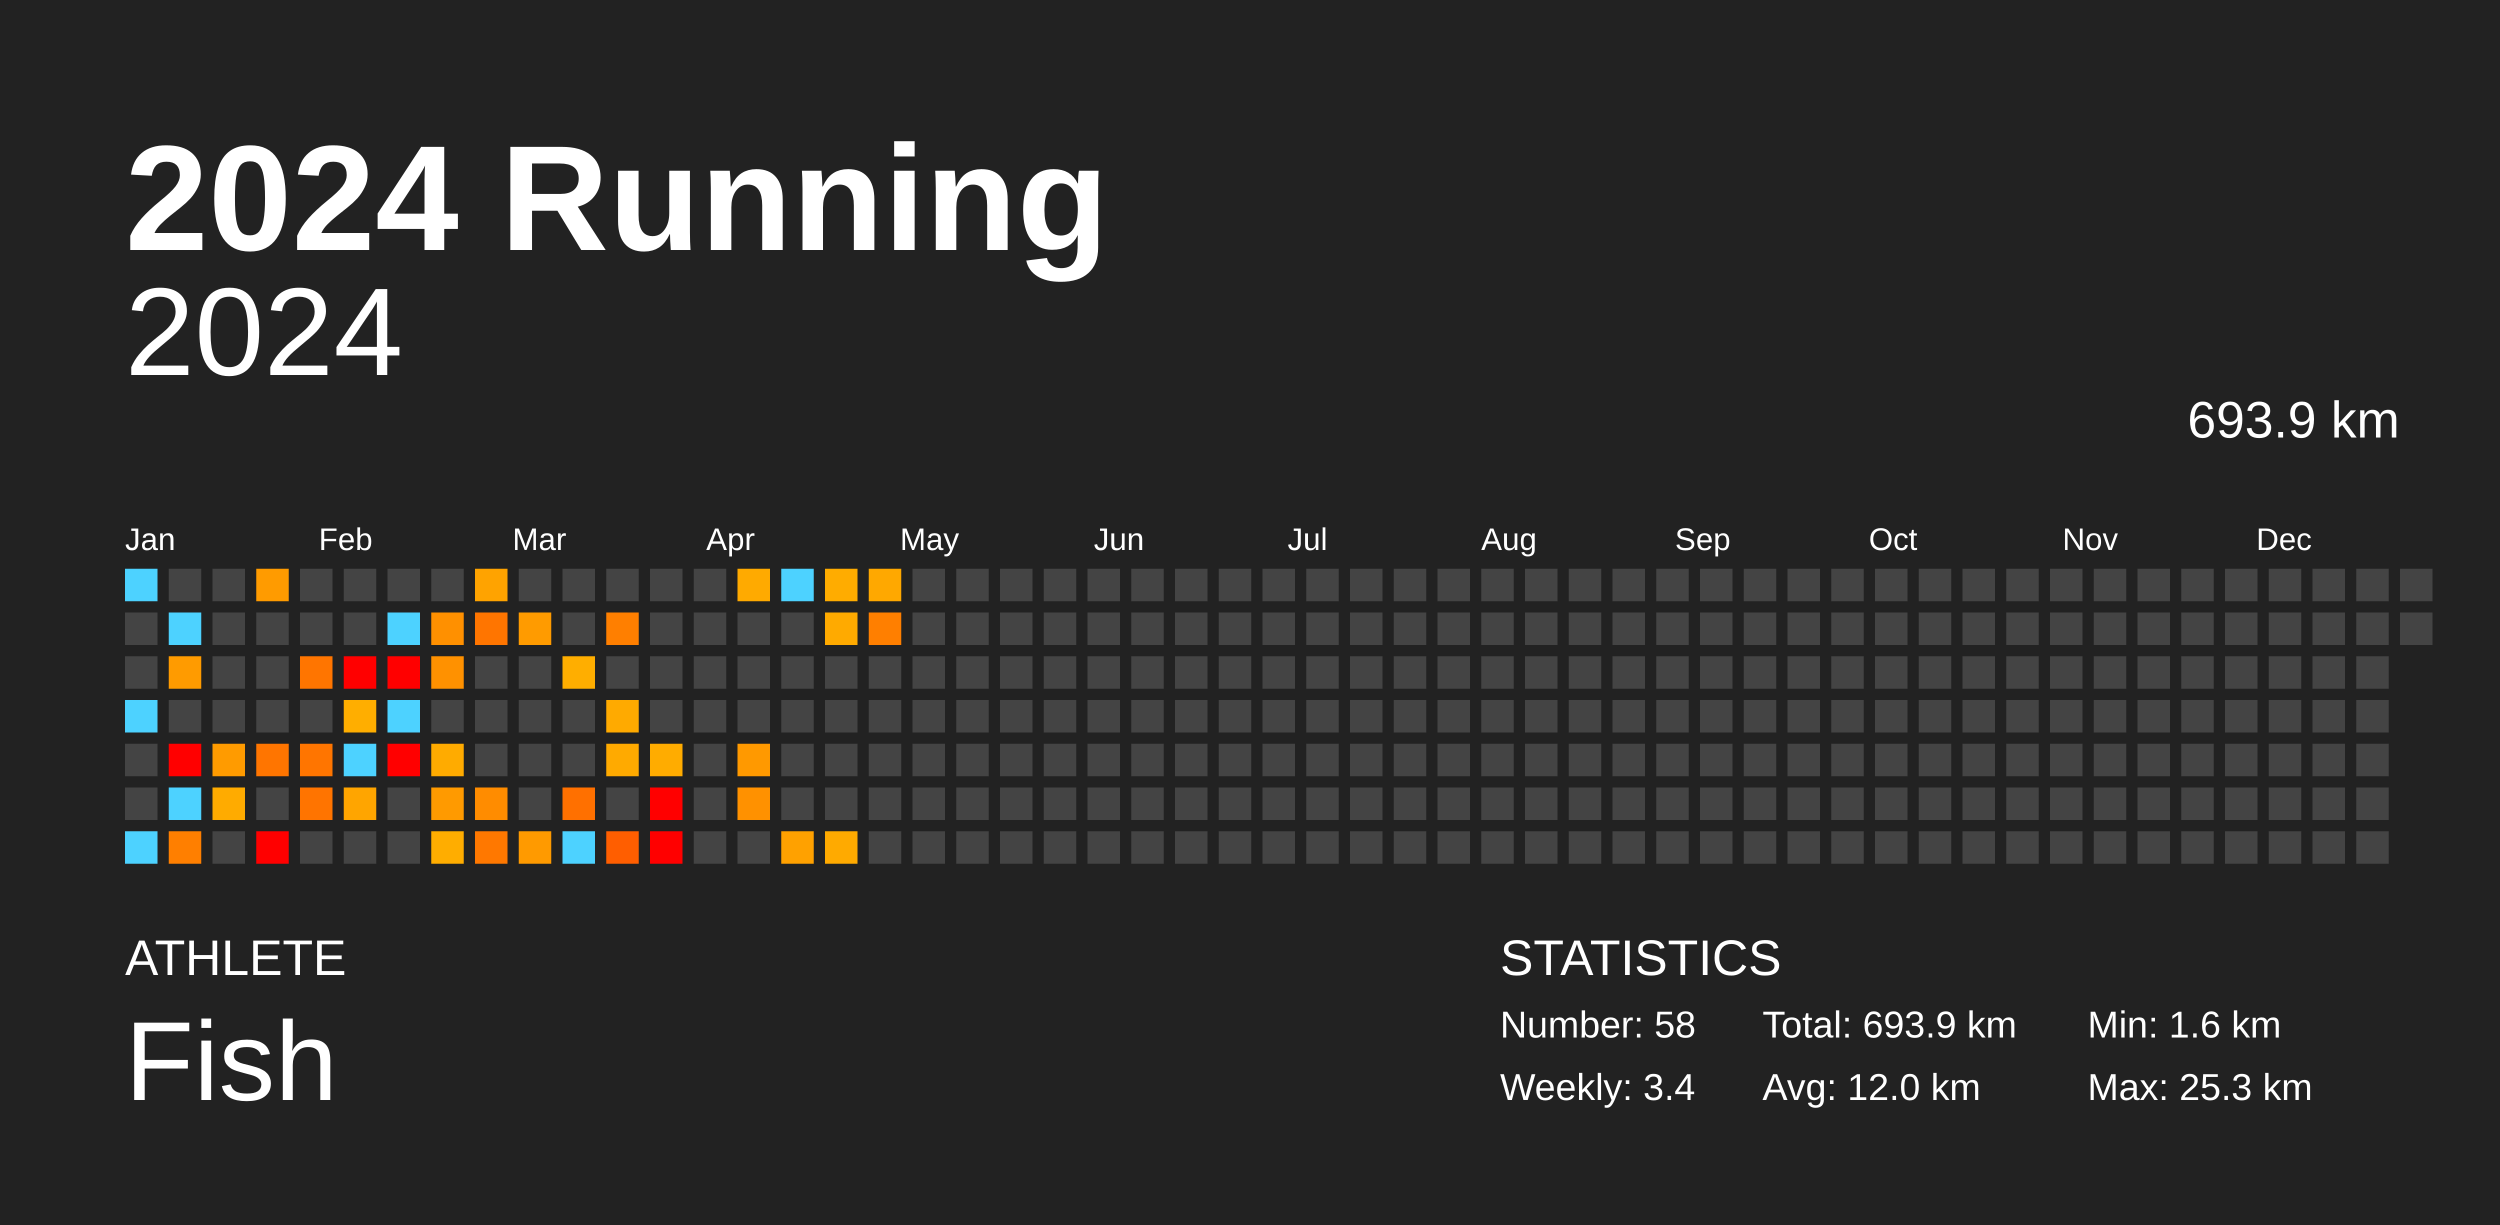
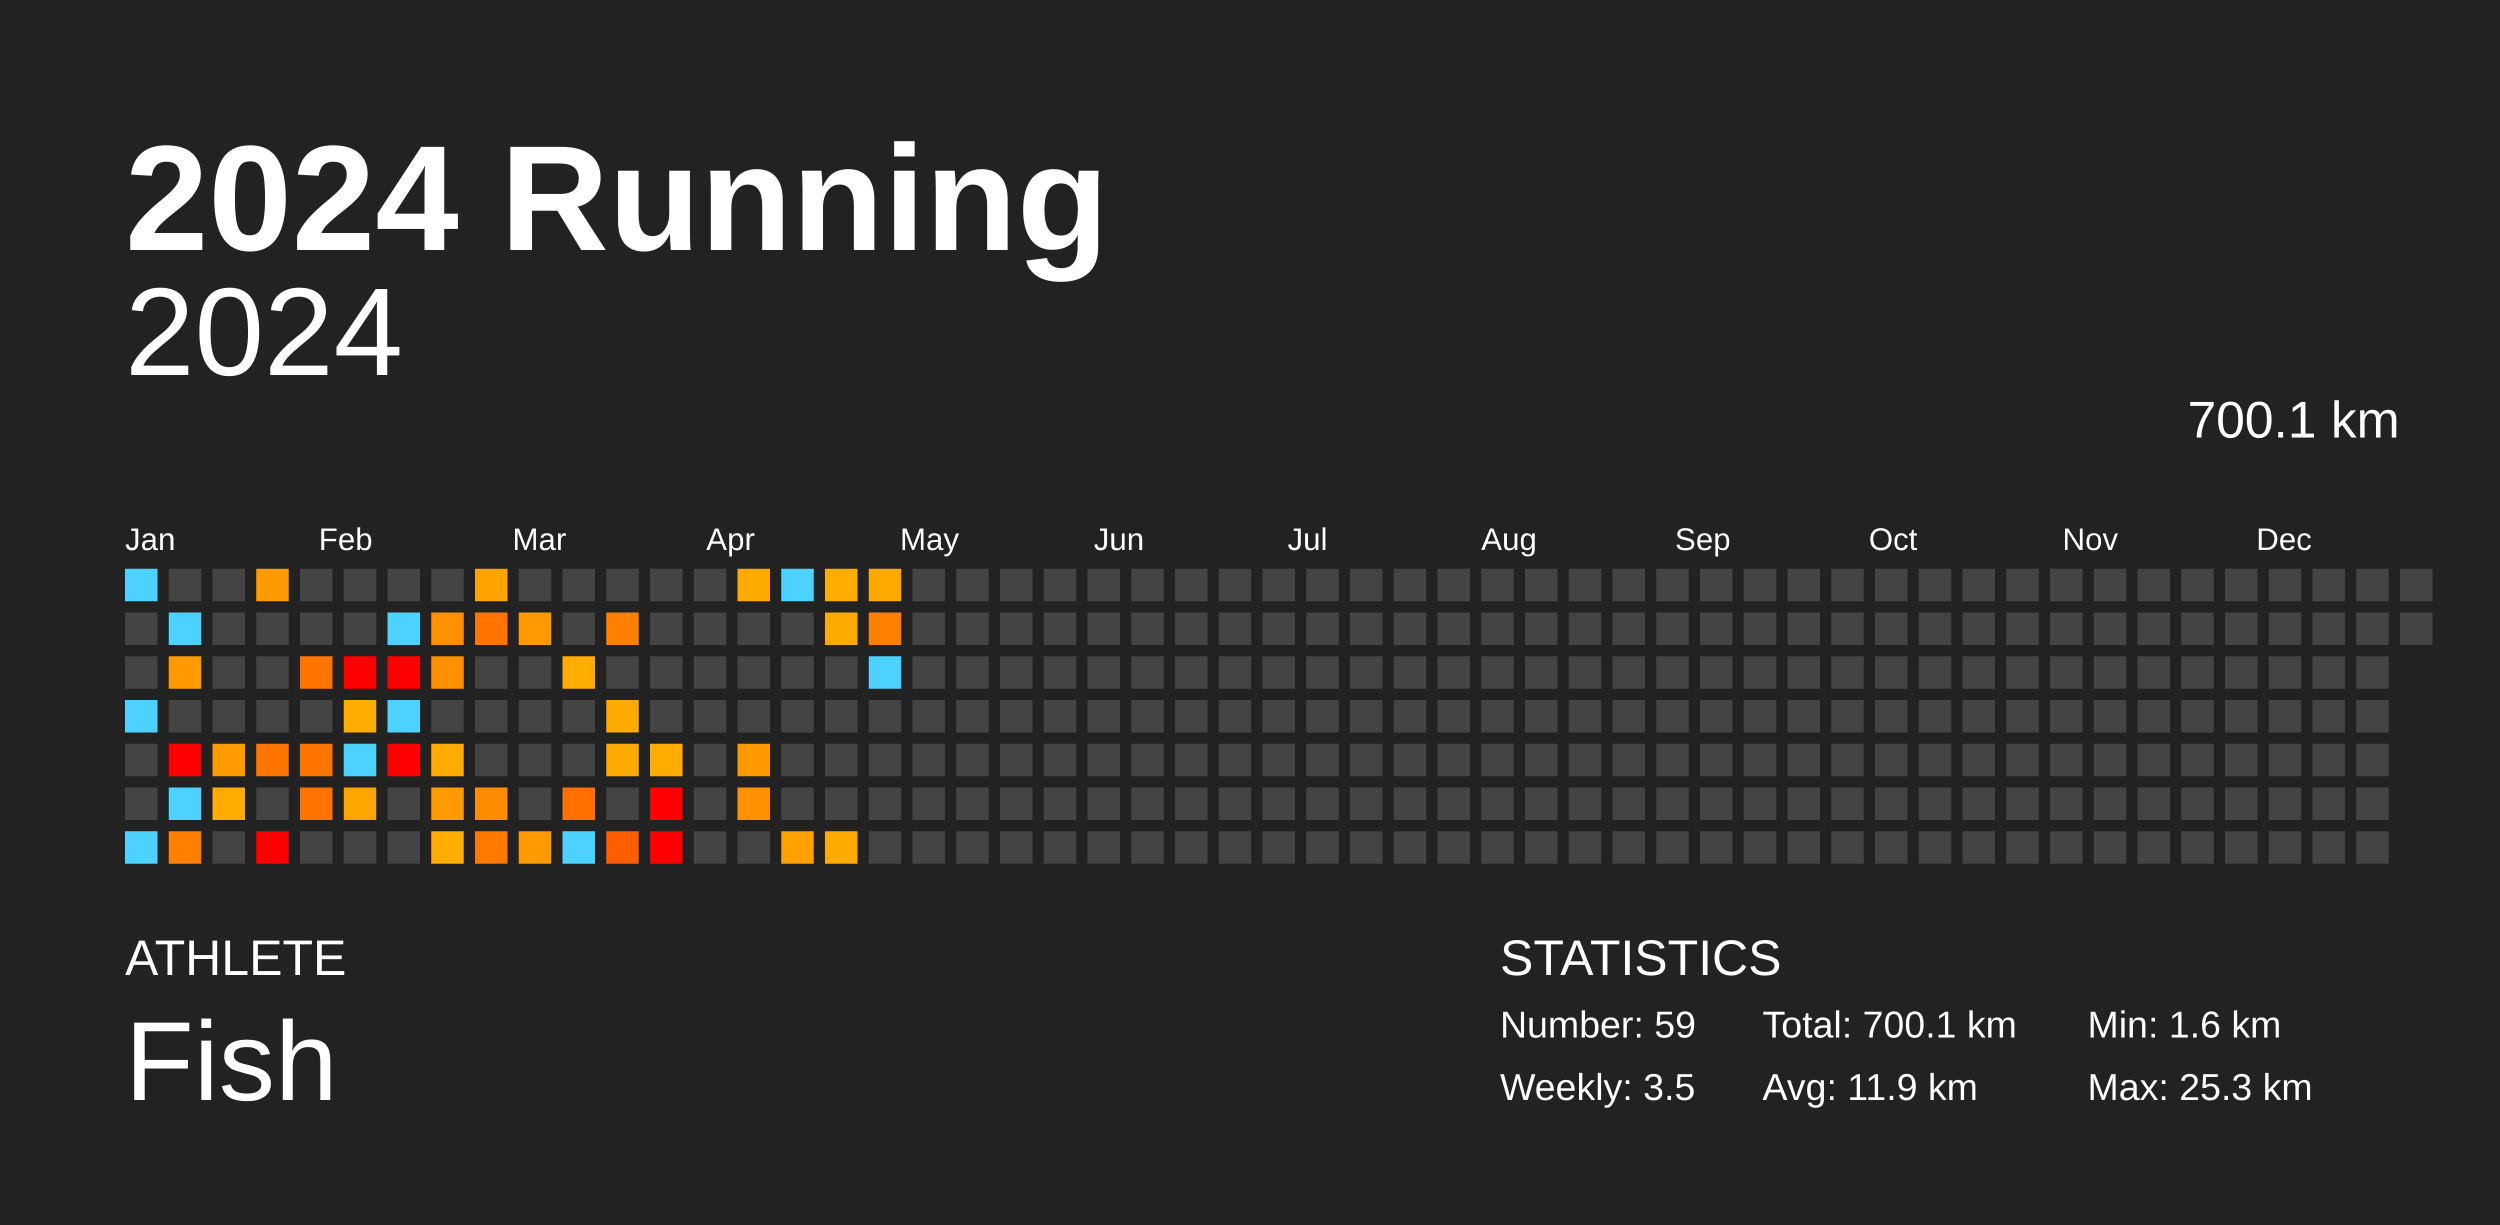
<svg xmlns="http://www.w3.org/2000/svg" baseProfile="full" height="98mm" version="1.1" viewBox="0,0,200,98" width="200mm">
  <defs />
  <rect fill="#222222" height="98" width="200" x="0" y="0" />
  <text fill="#FFFFFF" style="font-size:12px; font-family:Arial; font-weight:bold;" x="10" y="20">2024 Running</text>
  <text fill="#FFFFFF" style="font-size:4px; font-family:Arial" x="10" y="78">ATHLETE</text>
  <text fill="#FFFFFF" style="font-size:9px; font-family:Arial" x="10" y="88">Fish</text>
  <text fill="#FFFFFF" style="font-size:4px; font-family:Arial" x="120" y="78">STATISTICS</text>
-   <text fill="#FFFFFF" style="font-size:3px; font-family:Arial" x="120" y="83">Number: 58</text>
-   <text fill="#FFFFFF" style="font-size:3px; font-family:Arial" x="120" y="88">Weekly: 3.4</text>
-   <text fill="#FFFFFF" style="font-size:3px; font-family:Arial" x="141" y="83">Total: 693.9 km</text>
-   <text fill="#FFFFFF" style="font-size:3px; font-family:Arial" x="141" y="88">Avg: 12.0 km</text>
+   <text fill="#FFFFFF" style="font-size:3px; font-family:Arial" x="120" y="83">Number: 59</text>
+   <text fill="#FFFFFF" style="font-size:3px; font-family:Arial" x="120" y="88">Weekly: 3.5</text>
+   <text fill="#FFFFFF" style="font-size:3px; font-family:Arial" x="141" y="83">Total: 700.1 km</text>
+   <text fill="#FFFFFF" style="font-size:3px; font-family:Arial" x="141" y="88">Avg: 11.9 km</text>
  <text fill="#FFFFFF" style="font-size:3px; font-family:Arial" x="167" y="83">Min: 1.6 km</text>
  <text fill="#FFFFFF" style="font-size:3px; font-family:Arial" x="167" y="88">Max: 25.3 km</text>
  <text alignment-baseline="hanging" fill="#FFFFFF" style="font-size:10.0px; font-family:Arial;" x="10" y="30">2024</text>
-   <text alignment-baseline="hanging" fill="#FFFFFF" style="font-size:4.125px; font-family:Arial;" x="175" y="35">693.9 km</text>
+   <text alignment-baseline="hanging" fill="#FFFFFF" style="font-size:4.125px; font-family:Arial;" x="175" y="35">700.1 km</text>
  <text fill="#FFFFFF" style="font-size:2.5px; font-family:Arial" x="10.0" y="44">Jan</text>
  <text fill="#FFFFFF" style="font-size:2.5px; font-family:Arial" x="25.5" y="44">Feb</text>
  <text fill="#FFFFFF" style="font-size:2.5px; font-family:Arial" x="41.0" y="44">Mar</text>
  <text fill="#FFFFFF" style="font-size:2.5px; font-family:Arial" x="56.5" y="44">Apr</text>
  <text fill="#FFFFFF" style="font-size:2.5px; font-family:Arial" x="72.0" y="44">May</text>
  <text fill="#FFFFFF" style="font-size:2.5px; font-family:Arial" x="87.5" y="44">Jun</text>
  <text fill="#FFFFFF" style="font-size:2.5px; font-family:Arial" x="103.0" y="44">Jul</text>
  <text fill="#FFFFFF" style="font-size:2.5px; font-family:Arial" x="118.5" y="44">Aug</text>
  <text fill="#FFFFFF" style="font-size:2.5px; font-family:Arial" x="134.0" y="44">Sep</text>
  <text fill="#FFFFFF" style="font-size:2.5px; font-family:Arial" x="149.5" y="44">Oct</text>
  <text fill="#FFFFFF" style="font-size:2.5px; font-family:Arial" x="165.0" y="44">Nov</text>
  <text fill="#FFFFFF" style="font-size:2.5px; font-family:Arial" x="180.5" y="44">Dec</text>
  <rect fill="#4dd2ff" height="2.6" width="2.6" x="10.0" y="45.5" />
  <rect fill="#444444" height="2.6" width="2.6" x="10.0" y="49.0" />
  <rect fill="#444444" height="2.6" width="2.6" x="10.0" y="52.5" />
  <rect fill="#4dd2ff" height="2.6" width="2.6" x="10.0" y="56.0" />
  <rect fill="#444444" height="2.6" width="2.6" x="10.0" y="59.5" />
  <rect fill="#444444" height="2.6" width="2.6" x="10.0" y="63.0" />
  <rect fill="#4dd2ff" height="2.6" width="2.6" x="10.0" y="66.5" />
  <rect fill="#444444" height="2.6" width="2.6" x="13.5" y="45.5" />
  <rect fill="#4dd2ff" height="2.6" width="2.6" x="13.5" y="49.0" />
  <rect fill="#ff9b00" height="2.6" width="2.6" x="13.5" y="52.5" />
  <rect fill="#444444" height="2.6" width="2.6" x="13.5" y="56.0" />
  <rect fill="red" height="2.6" width="2.6" x="13.5" y="59.5" />
  <rect fill="#4dd2ff" height="2.6" width="2.6" x="13.5" y="63.0" />
  <rect fill="#ff7f00" height="2.6" width="2.6" x="13.5" y="66.5" />
  <rect fill="#444444" height="2.6" width="2.6" x="17.0" y="45.5" />
  <rect fill="#444444" height="2.6" width="2.6" x="17.0" y="49.0" />
  <rect fill="#444444" height="2.6" width="2.6" x="17.0" y="52.5" />
  <rect fill="#444444" height="2.6" width="2.6" x="17.0" y="56.0" />
  <rect fill="#ff9b00" height="2.6" width="2.6" x="17.0" y="59.5" />
  <rect fill="#ffab00" height="2.6" width="2.6" x="17.0" y="63.0" />
  <rect fill="#444444" height="2.6" width="2.6" x="17.0" y="66.5" />
  <rect fill="#ff9b00" height="2.6" width="2.6" x="20.5" y="45.5" />
  <rect fill="#444444" height="2.6" width="2.6" x="20.5" y="49.0" />
  <rect fill="#444444" height="2.6" width="2.6" x="20.5" y="52.5" />
  <rect fill="#444444" height="2.6" width="2.6" x="20.5" y="56.0" />
  <rect fill="#ff7500" height="2.6" width="2.6" x="20.5" y="59.5" />
  <rect fill="#444444" height="2.6" width="2.6" x="20.5" y="63.0" />
  <rect fill="red" height="2.6" width="2.6" x="20.5" y="66.5" />
  <rect fill="#444444" height="2.6" width="2.6" x="24.0" y="45.5" />
  <rect fill="#444444" height="2.6" width="2.6" x="24.0" y="49.0" />
  <rect fill="#ff7500" height="2.6" width="2.6" x="24.0" y="52.5" />
  <rect fill="#444444" height="2.6" width="2.6" x="24.0" y="56.0" />
  <rect fill="#ff7500" height="2.6" width="2.6" x="24.0" y="59.5" />
  <rect fill="#ff7400" height="2.6" width="2.6" x="24.0" y="63.0" />
  <rect fill="#444444" height="2.6" width="2.6" x="24.0" y="66.5" />
  <rect fill="#444444" height="2.6" width="2.6" x="27.5" y="45.5" />
  <rect fill="#444444" height="2.6" width="2.6" x="27.5" y="49.0" />
  <rect fill="red" height="2.6" width="2.6" x="27.5" y="52.5" />
  <rect fill="#ffae00" height="2.6" width="2.6" x="27.5" y="56.0" />
  <rect fill="#4dd2ff" height="2.6" width="2.6" x="27.5" y="59.5" />
  <rect fill="#ffa500" height="2.6" width="2.6" x="27.5" y="63.0" />
  <rect fill="#444444" height="2.6" width="2.6" x="27.5" y="66.5" />
  <rect fill="#444444" height="2.6" width="2.6" x="31.0" y="45.5" />
  <rect fill="#4dd2ff" height="2.6" width="2.6" x="31.0" y="49.0" />
  <rect fill="red" height="2.6" width="2.6" x="31.0" y="52.5" />
  <rect fill="#4dd2ff" height="2.6" width="2.6" x="31.0" y="56.0" />
  <rect fill="red" height="2.6" width="2.6" x="31.0" y="59.5" />
  <rect fill="#444444" height="2.6" width="2.6" x="31.0" y="63.0" />
  <rect fill="#444444" height="2.6" width="2.6" x="31.0" y="66.5" />
  <rect fill="#444444" height="2.6" width="2.6" x="34.5" y="45.5" />
  <rect fill="#ff9000" height="2.6" width="2.6" x="34.5" y="49.0" />
  <rect fill="#ff9100" height="2.6" width="2.6" x="34.5" y="52.5" />
  <rect fill="#444444" height="2.6" width="2.6" x="34.5" y="56.0" />
  <rect fill="#ffab00" height="2.6" width="2.6" x="34.5" y="59.5" />
  <rect fill="#ff9a00" height="2.6" width="2.6" x="34.5" y="63.0" />
  <rect fill="#ffad00" height="2.6" width="2.6" x="34.5" y="66.5" />
  <rect fill="#ffa300" height="2.6" width="2.6" x="38.0" y="45.5" />
  <rect fill="#ff7500" height="2.6" width="2.6" x="38.0" y="49.0" />
  <rect fill="#444444" height="2.6" width="2.6" x="38.0" y="52.5" />
  <rect fill="#444444" height="2.6" width="2.6" x="38.0" y="56.0" />
  <rect fill="#444444" height="2.6" width="2.6" x="38.0" y="59.5" />
  <rect fill="#ff8c00" height="2.6" width="2.6" x="38.0" y="63.0" />
  <rect fill="#ff7800" height="2.6" width="2.6" x="38.0" y="66.5" />
  <rect fill="#444444" height="2.6" width="2.6" x="41.5" y="45.5" />
  <rect fill="#ff9b00" height="2.6" width="2.6" x="41.5" y="49.0" />
  <rect fill="#444444" height="2.6" width="2.6" x="41.5" y="52.5" />
  <rect fill="#444444" height="2.6" width="2.6" x="41.5" y="56.0" />
  <rect fill="#444444" height="2.6" width="2.6" x="41.5" y="59.5" />
  <rect fill="#444444" height="2.6" width="2.6" x="41.5" y="63.0" />
  <rect fill="#ff9a00" height="2.6" width="2.6" x="41.5" y="66.5" />
  <rect fill="#444444" height="2.6" width="2.6" x="45.0" y="45.5" />
  <rect fill="#444444" height="2.6" width="2.6" x="45.0" y="49.0" />
  <rect fill="#ffae00" height="2.6" width="2.6" x="45.0" y="52.5" />
  <rect fill="#444444" height="2.6" width="2.6" x="45.0" y="56.0" />
  <rect fill="#444444" height="2.6" width="2.6" x="45.0" y="59.5" />
  <rect fill="#ff7000" height="2.6" width="2.6" x="45.0" y="63.0" />
  <rect fill="#4dd2ff" height="2.6" width="2.6" x="45.0" y="66.5" />
  <rect fill="#444444" height="2.6" width="2.6" x="48.5" y="45.5" />
  <rect fill="#ff7f00" height="2.6" width="2.6" x="48.5" y="49.0" />
  <rect fill="#444444" height="2.6" width="2.6" x="48.5" y="52.5" />
  <rect fill="#ffaa00" height="2.6" width="2.6" x="48.5" y="56.0" />
  <rect fill="#ffaa00" height="2.6" width="2.6" x="48.5" y="59.5" />
  <rect fill="#444444" height="2.6" width="2.6" x="48.5" y="63.0" />
  <rect fill="#ff5e00" height="2.6" width="2.6" x="48.5" y="66.5" />
  <rect fill="#444444" height="2.6" width="2.6" x="52.0" y="45.5" />
  <rect fill="#444444" height="2.6" width="2.6" x="52.0" y="49.0" />
  <rect fill="#444444" height="2.6" width="2.6" x="52.0" y="52.5" />
  <rect fill="#444444" height="2.6" width="2.6" x="52.0" y="56.0" />
  <rect fill="#ffac00" height="2.6" width="2.6" x="52.0" y="59.5" />
  <rect fill="red" height="2.6" width="2.6" x="52.0" y="63.0" />
  <rect fill="red" height="2.6" width="2.6" x="52.0" y="66.5" />
  <rect fill="#444444" height="2.6" width="2.6" x="55.5" y="45.5" />
  <rect fill="#444444" height="2.6" width="2.6" x="55.5" y="49.0" />
  <rect fill="#444444" height="2.6" width="2.6" x="55.5" y="52.5" />
  <rect fill="#444444" height="2.6" width="2.6" x="55.5" y="56.0" />
  <rect fill="#444444" height="2.6" width="2.6" x="55.5" y="59.5" />
  <rect fill="#444444" height="2.6" width="2.6" x="55.5" y="63.0" />
  <rect fill="#444444" height="2.6" width="2.6" x="55.5" y="66.5" />
  <rect fill="#ffaa00" height="2.6" width="2.6" x="59.0" y="45.5" />
  <rect fill="#444444" height="2.6" width="2.6" x="59.0" y="49.0" />
  <rect fill="#444444" height="2.6" width="2.6" x="59.0" y="52.5" />
  <rect fill="#444444" height="2.6" width="2.6" x="59.0" y="56.0" />
  <rect fill="#ff9900" height="2.6" width="2.6" x="59.0" y="59.5" />
  <rect fill="#ff9100" height="2.6" width="2.6" x="59.0" y="63.0" />
  <rect fill="#444444" height="2.6" width="2.6" x="59.0" y="66.5" />
  <rect fill="#4dd2ff" height="2.6" width="2.6" x="62.5" y="45.5" />
  <rect fill="#444444" height="2.6" width="2.6" x="62.5" y="49.0" />
  <rect fill="#444444" height="2.6" width="2.6" x="62.5" y="52.5" />
  <rect fill="#444444" height="2.6" width="2.6" x="62.5" y="56.0" />
  <rect fill="#444444" height="2.6" width="2.6" x="62.5" y="59.5" />
  <rect fill="#444444" height="2.6" width="2.6" x="62.5" y="63.0" />
  <rect fill="#ffa100" height="2.6" width="2.6" x="62.5" y="66.5" />
  <rect fill="#ffac00" height="2.6" width="2.6" x="66.0" y="45.5" />
  <rect fill="#ffaa00" height="2.6" width="2.6" x="66.0" y="49.0" />
  <rect fill="#444444" height="2.6" width="2.6" x="66.0" y="52.5" />
  <rect fill="#444444" height="2.6" width="2.6" x="66.0" y="56.0" />
  <rect fill="#444444" height="2.6" width="2.6" x="66.0" y="59.5" />
  <rect fill="#444444" height="2.6" width="2.6" x="66.0" y="63.0" />
  <rect fill="#ffaa00" height="2.6" width="2.6" x="66.0" y="66.5" />
  <rect fill="#ffa800" height="2.6" width="2.6" x="69.5" y="45.5" />
  <rect fill="#ff7f00" height="2.6" width="2.6" x="69.5" y="49.0" />
-   <rect fill="#444444" height="2.6" width="2.6" x="69.5" y="52.5" />
+   <rect fill="#4dd2ff" height="2.6" width="2.6" x="69.5" y="52.5" />
  <rect fill="#444444" height="2.6" width="2.6" x="69.5" y="56.0" />
  <rect fill="#444444" height="2.6" width="2.6" x="69.5" y="59.5" />
  <rect fill="#444444" height="2.6" width="2.6" x="69.5" y="63.0" />
  <rect fill="#444444" height="2.6" width="2.6" x="69.5" y="66.5" />
  <rect fill="#444444" height="2.6" width="2.6" x="73.0" y="45.5" />
  <rect fill="#444444" height="2.6" width="2.6" x="73.0" y="49.0" />
  <rect fill="#444444" height="2.6" width="2.6" x="73.0" y="52.5" />
  <rect fill="#444444" height="2.6" width="2.6" x="73.0" y="56.0" />
  <rect fill="#444444" height="2.6" width="2.6" x="73.0" y="59.5" />
  <rect fill="#444444" height="2.6" width="2.6" x="73.0" y="63.0" />
  <rect fill="#444444" height="2.6" width="2.6" x="73.0" y="66.5" />
  <rect fill="#444444" height="2.6" width="2.6" x="76.5" y="45.5" />
  <rect fill="#444444" height="2.6" width="2.6" x="76.5" y="49.0" />
  <rect fill="#444444" height="2.6" width="2.6" x="76.5" y="52.5" />
  <rect fill="#444444" height="2.6" width="2.6" x="76.5" y="56.0" />
  <rect fill="#444444" height="2.6" width="2.6" x="76.5" y="59.5" />
  <rect fill="#444444" height="2.6" width="2.6" x="76.5" y="63.0" />
  <rect fill="#444444" height="2.6" width="2.6" x="76.5" y="66.5" />
  <rect fill="#444444" height="2.6" width="2.6" x="80.0" y="45.5" />
  <rect fill="#444444" height="2.6" width="2.6" x="80.0" y="49.0" />
  <rect fill="#444444" height="2.6" width="2.6" x="80.0" y="52.5" />
  <rect fill="#444444" height="2.6" width="2.6" x="80.0" y="56.0" />
  <rect fill="#444444" height="2.6" width="2.6" x="80.0" y="59.5" />
  <rect fill="#444444" height="2.6" width="2.6" x="80.0" y="63.0" />
  <rect fill="#444444" height="2.6" width="2.6" x="80.0" y="66.5" />
  <rect fill="#444444" height="2.6" width="2.6" x="83.5" y="45.5" />
  <rect fill="#444444" height="2.6" width="2.6" x="83.5" y="49.0" />
  <rect fill="#444444" height="2.6" width="2.6" x="83.5" y="52.5" />
  <rect fill="#444444" height="2.6" width="2.6" x="83.5" y="56.0" />
  <rect fill="#444444" height="2.6" width="2.6" x="83.5" y="59.5" />
  <rect fill="#444444" height="2.6" width="2.6" x="83.5" y="63.0" />
  <rect fill="#444444" height="2.6" width="2.6" x="83.5" y="66.5" />
  <rect fill="#444444" height="2.6" width="2.6" x="87.0" y="45.5" />
  <rect fill="#444444" height="2.6" width="2.6" x="87.0" y="49.0" />
  <rect fill="#444444" height="2.6" width="2.6" x="87.0" y="52.5" />
  <rect fill="#444444" height="2.6" width="2.6" x="87.0" y="56.0" />
  <rect fill="#444444" height="2.6" width="2.6" x="87.0" y="59.5" />
  <rect fill="#444444" height="2.6" width="2.6" x="87.0" y="63.0" />
  <rect fill="#444444" height="2.6" width="2.6" x="87.0" y="66.5" />
  <rect fill="#444444" height="2.6" width="2.6" x="90.5" y="45.5" />
  <rect fill="#444444" height="2.6" width="2.6" x="90.5" y="49.0" />
  <rect fill="#444444" height="2.6" width="2.6" x="90.5" y="52.5" />
  <rect fill="#444444" height="2.6" width="2.6" x="90.5" y="56.0" />
  <rect fill="#444444" height="2.6" width="2.6" x="90.5" y="59.5" />
  <rect fill="#444444" height="2.6" width="2.6" x="90.5" y="63.0" />
  <rect fill="#444444" height="2.6" width="2.6" x="90.5" y="66.5" />
  <rect fill="#444444" height="2.6" width="2.6" x="94.0" y="45.5" />
  <rect fill="#444444" height="2.6" width="2.6" x="94.0" y="49.0" />
  <rect fill="#444444" height="2.6" width="2.6" x="94.0" y="52.5" />
  <rect fill="#444444" height="2.6" width="2.6" x="94.0" y="56.0" />
  <rect fill="#444444" height="2.6" width="2.6" x="94.0" y="59.5" />
  <rect fill="#444444" height="2.6" width="2.6" x="94.0" y="63.0" />
  <rect fill="#444444" height="2.6" width="2.6" x="94.0" y="66.5" />
  <rect fill="#444444" height="2.6" width="2.6" x="97.5" y="45.5" />
  <rect fill="#444444" height="2.6" width="2.6" x="97.5" y="49.0" />
  <rect fill="#444444" height="2.6" width="2.6" x="97.5" y="52.5" />
  <rect fill="#444444" height="2.6" width="2.6" x="97.5" y="56.0" />
  <rect fill="#444444" height="2.6" width="2.6" x="97.5" y="59.5" />
  <rect fill="#444444" height="2.6" width="2.6" x="97.5" y="63.0" />
  <rect fill="#444444" height="2.6" width="2.6" x="97.5" y="66.5" />
  <rect fill="#444444" height="2.6" width="2.6" x="101.0" y="45.5" />
  <rect fill="#444444" height="2.6" width="2.6" x="101.0" y="49.0" />
  <rect fill="#444444" height="2.6" width="2.6" x="101.0" y="52.5" />
  <rect fill="#444444" height="2.6" width="2.6" x="101.0" y="56.0" />
  <rect fill="#444444" height="2.6" width="2.6" x="101.0" y="59.5" />
  <rect fill="#444444" height="2.6" width="2.6" x="101.0" y="63.0" />
  <rect fill="#444444" height="2.6" width="2.6" x="101.0" y="66.5" />
  <rect fill="#444444" height="2.6" width="2.6" x="104.5" y="45.5" />
  <rect fill="#444444" height="2.6" width="2.6" x="104.5" y="49.0" />
  <rect fill="#444444" height="2.6" width="2.6" x="104.5" y="52.5" />
  <rect fill="#444444" height="2.6" width="2.6" x="104.5" y="56.0" />
  <rect fill="#444444" height="2.6" width="2.6" x="104.5" y="59.5" />
  <rect fill="#444444" height="2.6" width="2.6" x="104.5" y="63.0" />
  <rect fill="#444444" height="2.6" width="2.6" x="104.5" y="66.5" />
  <rect fill="#444444" height="2.6" width="2.6" x="108.0" y="45.5" />
  <rect fill="#444444" height="2.6" width="2.6" x="108.0" y="49.0" />
  <rect fill="#444444" height="2.6" width="2.6" x="108.0" y="52.5" />
  <rect fill="#444444" height="2.6" width="2.6" x="108.0" y="56.0" />
  <rect fill="#444444" height="2.6" width="2.6" x="108.0" y="59.5" />
  <rect fill="#444444" height="2.6" width="2.6" x="108.0" y="63.0" />
  <rect fill="#444444" height="2.6" width="2.6" x="108.0" y="66.5" />
  <rect fill="#444444" height="2.6" width="2.6" x="111.5" y="45.5" />
  <rect fill="#444444" height="2.6" width="2.6" x="111.5" y="49.0" />
  <rect fill="#444444" height="2.6" width="2.6" x="111.5" y="52.5" />
  <rect fill="#444444" height="2.6" width="2.6" x="111.5" y="56.0" />
  <rect fill="#444444" height="2.6" width="2.6" x="111.5" y="59.5" />
  <rect fill="#444444" height="2.6" width="2.6" x="111.5" y="63.0" />
  <rect fill="#444444" height="2.6" width="2.6" x="111.5" y="66.5" />
  <rect fill="#444444" height="2.6" width="2.6" x="115.0" y="45.5" />
  <rect fill="#444444" height="2.6" width="2.6" x="115.0" y="49.0" />
  <rect fill="#444444" height="2.6" width="2.6" x="115.0" y="52.5" />
  <rect fill="#444444" height="2.6" width="2.6" x="115.0" y="56.0" />
  <rect fill="#444444" height="2.6" width="2.6" x="115.0" y="59.5" />
  <rect fill="#444444" height="2.6" width="2.6" x="115.0" y="63.0" />
  <rect fill="#444444" height="2.6" width="2.6" x="115.0" y="66.5" />
  <rect fill="#444444" height="2.6" width="2.6" x="118.5" y="45.5" />
  <rect fill="#444444" height="2.6" width="2.6" x="118.5" y="49.0" />
  <rect fill="#444444" height="2.6" width="2.6" x="118.5" y="52.5" />
  <rect fill="#444444" height="2.6" width="2.6" x="118.5" y="56.0" />
  <rect fill="#444444" height="2.6" width="2.6" x="118.5" y="59.5" />
  <rect fill="#444444" height="2.6" width="2.6" x="118.5" y="63.0" />
  <rect fill="#444444" height="2.6" width="2.6" x="118.5" y="66.5" />
  <rect fill="#444444" height="2.6" width="2.6" x="122.0" y="45.5" />
  <rect fill="#444444" height="2.6" width="2.6" x="122.0" y="49.0" />
  <rect fill="#444444" height="2.6" width="2.6" x="122.0" y="52.5" />
  <rect fill="#444444" height="2.6" width="2.6" x="122.0" y="56.0" />
  <rect fill="#444444" height="2.6" width="2.6" x="122.0" y="59.5" />
  <rect fill="#444444" height="2.6" width="2.6" x="122.0" y="63.0" />
  <rect fill="#444444" height="2.6" width="2.6" x="122.0" y="66.5" />
  <rect fill="#444444" height="2.6" width="2.6" x="125.5" y="45.5" />
  <rect fill="#444444" height="2.6" width="2.6" x="125.5" y="49.0" />
  <rect fill="#444444" height="2.6" width="2.6" x="125.5" y="52.5" />
  <rect fill="#444444" height="2.6" width="2.6" x="125.5" y="56.0" />
  <rect fill="#444444" height="2.6" width="2.6" x="125.5" y="59.5" />
  <rect fill="#444444" height="2.6" width="2.6" x="125.5" y="63.0" />
  <rect fill="#444444" height="2.6" width="2.6" x="125.5" y="66.5" />
  <rect fill="#444444" height="2.6" width="2.6" x="129.0" y="45.5" />
  <rect fill="#444444" height="2.6" width="2.6" x="129.0" y="49.0" />
  <rect fill="#444444" height="2.6" width="2.6" x="129.0" y="52.5" />
  <rect fill="#444444" height="2.6" width="2.6" x="129.0" y="56.0" />
  <rect fill="#444444" height="2.6" width="2.6" x="129.0" y="59.5" />
  <rect fill="#444444" height="2.6" width="2.6" x="129.0" y="63.0" />
  <rect fill="#444444" height="2.6" width="2.6" x="129.0" y="66.5" />
  <rect fill="#444444" height="2.6" width="2.6" x="132.5" y="45.5" />
  <rect fill="#444444" height="2.6" width="2.6" x="132.5" y="49.0" />
  <rect fill="#444444" height="2.6" width="2.6" x="132.5" y="52.5" />
  <rect fill="#444444" height="2.6" width="2.6" x="132.5" y="56.0" />
  <rect fill="#444444" height="2.6" width="2.6" x="132.5" y="59.5" />
  <rect fill="#444444" height="2.6" width="2.6" x="132.5" y="63.0" />
  <rect fill="#444444" height="2.6" width="2.6" x="132.5" y="66.5" />
  <rect fill="#444444" height="2.6" width="2.6" x="136.0" y="45.5" />
  <rect fill="#444444" height="2.6" width="2.6" x="136.0" y="49.0" />
  <rect fill="#444444" height="2.6" width="2.6" x="136.0" y="52.5" />
  <rect fill="#444444" height="2.6" width="2.6" x="136.0" y="56.0" />
  <rect fill="#444444" height="2.6" width="2.6" x="136.0" y="59.5" />
  <rect fill="#444444" height="2.6" width="2.6" x="136.0" y="63.0" />
  <rect fill="#444444" height="2.6" width="2.6" x="136.0" y="66.5" />
  <rect fill="#444444" height="2.6" width="2.6" x="139.5" y="45.5" />
  <rect fill="#444444" height="2.6" width="2.6" x="139.5" y="49.0" />
  <rect fill="#444444" height="2.6" width="2.6" x="139.5" y="52.5" />
  <rect fill="#444444" height="2.6" width="2.6" x="139.5" y="56.0" />
  <rect fill="#444444" height="2.6" width="2.6" x="139.5" y="59.5" />
  <rect fill="#444444" height="2.6" width="2.6" x="139.5" y="63.0" />
  <rect fill="#444444" height="2.6" width="2.6" x="139.5" y="66.5" />
  <rect fill="#444444" height="2.6" width="2.6" x="143.0" y="45.5" />
  <rect fill="#444444" height="2.6" width="2.6" x="143.0" y="49.0" />
  <rect fill="#444444" height="2.6" width="2.6" x="143.0" y="52.5" />
  <rect fill="#444444" height="2.6" width="2.6" x="143.0" y="56.0" />
  <rect fill="#444444" height="2.6" width="2.6" x="143.0" y="59.5" />
  <rect fill="#444444" height="2.6" width="2.6" x="143.0" y="63.0" />
  <rect fill="#444444" height="2.6" width="2.6" x="143.0" y="66.5" />
  <rect fill="#444444" height="2.6" width="2.6" x="146.5" y="45.5" />
  <rect fill="#444444" height="2.6" width="2.6" x="146.5" y="49.0" />
  <rect fill="#444444" height="2.6" width="2.6" x="146.5" y="52.5" />
  <rect fill="#444444" height="2.6" width="2.6" x="146.5" y="56.0" />
  <rect fill="#444444" height="2.6" width="2.6" x="146.5" y="59.5" />
  <rect fill="#444444" height="2.6" width="2.6" x="146.5" y="63.0" />
  <rect fill="#444444" height="2.6" width="2.6" x="146.5" y="66.5" />
  <rect fill="#444444" height="2.6" width="2.6" x="150.0" y="45.5" />
  <rect fill="#444444" height="2.6" width="2.6" x="150.0" y="49.0" />
  <rect fill="#444444" height="2.6" width="2.6" x="150.0" y="52.5" />
  <rect fill="#444444" height="2.6" width="2.6" x="150.0" y="56.0" />
  <rect fill="#444444" height="2.6" width="2.6" x="150.0" y="59.5" />
  <rect fill="#444444" height="2.6" width="2.6" x="150.0" y="63.0" />
  <rect fill="#444444" height="2.6" width="2.6" x="150.0" y="66.5" />
  <rect fill="#444444" height="2.6" width="2.6" x="153.5" y="45.5" />
  <rect fill="#444444" height="2.6" width="2.6" x="153.5" y="49.0" />
  <rect fill="#444444" height="2.6" width="2.6" x="153.5" y="52.5" />
  <rect fill="#444444" height="2.6" width="2.6" x="153.5" y="56.0" />
  <rect fill="#444444" height="2.6" width="2.6" x="153.5" y="59.5" />
  <rect fill="#444444" height="2.6" width="2.6" x="153.5" y="63.0" />
  <rect fill="#444444" height="2.6" width="2.6" x="153.5" y="66.5" />
  <rect fill="#444444" height="2.6" width="2.6" x="157.0" y="45.5" />
  <rect fill="#444444" height="2.6" width="2.6" x="157.0" y="49.0" />
  <rect fill="#444444" height="2.6" width="2.6" x="157.0" y="52.5" />
  <rect fill="#444444" height="2.6" width="2.6" x="157.0" y="56.0" />
  <rect fill="#444444" height="2.6" width="2.6" x="157.0" y="59.5" />
  <rect fill="#444444" height="2.6" width="2.6" x="157.0" y="63.0" />
  <rect fill="#444444" height="2.6" width="2.6" x="157.0" y="66.5" />
  <rect fill="#444444" height="2.6" width="2.6" x="160.5" y="45.5" />
  <rect fill="#444444" height="2.6" width="2.6" x="160.5" y="49.0" />
  <rect fill="#444444" height="2.6" width="2.6" x="160.5" y="52.5" />
  <rect fill="#444444" height="2.6" width="2.6" x="160.5" y="56.0" />
  <rect fill="#444444" height="2.6" width="2.6" x="160.5" y="59.5" />
  <rect fill="#444444" height="2.6" width="2.6" x="160.5" y="63.0" />
  <rect fill="#444444" height="2.6" width="2.6" x="160.5" y="66.5" />
  <rect fill="#444444" height="2.6" width="2.6" x="164.0" y="45.5" />
  <rect fill="#444444" height="2.6" width="2.6" x="164.0" y="49.0" />
  <rect fill="#444444" height="2.6" width="2.6" x="164.0" y="52.5" />
  <rect fill="#444444" height="2.6" width="2.6" x="164.0" y="56.0" />
  <rect fill="#444444" height="2.6" width="2.6" x="164.0" y="59.5" />
  <rect fill="#444444" height="2.6" width="2.6" x="164.0" y="63.0" />
  <rect fill="#444444" height="2.6" width="2.6" x="164.0" y="66.5" />
  <rect fill="#444444" height="2.6" width="2.6" x="167.5" y="45.5" />
  <rect fill="#444444" height="2.6" width="2.6" x="167.5" y="49.0" />
  <rect fill="#444444" height="2.6" width="2.6" x="167.5" y="52.5" />
  <rect fill="#444444" height="2.6" width="2.6" x="167.5" y="56.0" />
  <rect fill="#444444" height="2.6" width="2.6" x="167.5" y="59.5" />
  <rect fill="#444444" height="2.6" width="2.6" x="167.5" y="63.0" />
  <rect fill="#444444" height="2.6" width="2.6" x="167.5" y="66.5" />
  <rect fill="#444444" height="2.6" width="2.6" x="171.0" y="45.5" />
  <rect fill="#444444" height="2.6" width="2.6" x="171.0" y="49.0" />
  <rect fill="#444444" height="2.6" width="2.6" x="171.0" y="52.5" />
  <rect fill="#444444" height="2.6" width="2.6" x="171.0" y="56.0" />
  <rect fill="#444444" height="2.6" width="2.6" x="171.0" y="59.5" />
  <rect fill="#444444" height="2.6" width="2.6" x="171.0" y="63.0" />
  <rect fill="#444444" height="2.6" width="2.6" x="171.0" y="66.5" />
  <rect fill="#444444" height="2.6" width="2.6" x="174.5" y="45.5" />
  <rect fill="#444444" height="2.6" width="2.6" x="174.5" y="49.0" />
  <rect fill="#444444" height="2.6" width="2.6" x="174.5" y="52.5" />
  <rect fill="#444444" height="2.6" width="2.6" x="174.5" y="56.0" />
  <rect fill="#444444" height="2.6" width="2.6" x="174.5" y="59.5" />
  <rect fill="#444444" height="2.6" width="2.6" x="174.5" y="63.0" />
  <rect fill="#444444" height="2.6" width="2.6" x="174.5" y="66.5" />
  <rect fill="#444444" height="2.6" width="2.6" x="178.0" y="45.5" />
  <rect fill="#444444" height="2.6" width="2.6" x="178.0" y="49.0" />
  <rect fill="#444444" height="2.6" width="2.6" x="178.0" y="52.5" />
  <rect fill="#444444" height="2.6" width="2.6" x="178.0" y="56.0" />
  <rect fill="#444444" height="2.6" width="2.6" x="178.0" y="59.5" />
  <rect fill="#444444" height="2.6" width="2.6" x="178.0" y="63.0" />
  <rect fill="#444444" height="2.6" width="2.6" x="178.0" y="66.5" />
  <rect fill="#444444" height="2.6" width="2.6" x="181.5" y="45.5" />
  <rect fill="#444444" height="2.6" width="2.6" x="181.5" y="49.0" />
  <rect fill="#444444" height="2.6" width="2.6" x="181.5" y="52.5" />
  <rect fill="#444444" height="2.6" width="2.6" x="181.5" y="56.0" />
  <rect fill="#444444" height="2.6" width="2.6" x="181.5" y="59.5" />
  <rect fill="#444444" height="2.6" width="2.6" x="181.5" y="63.0" />
  <rect fill="#444444" height="2.6" width="2.6" x="181.5" y="66.5" />
  <rect fill="#444444" height="2.6" width="2.6" x="185.0" y="45.5" />
  <rect fill="#444444" height="2.6" width="2.6" x="185.0" y="49.0" />
  <rect fill="#444444" height="2.6" width="2.6" x="185.0" y="52.5" />
  <rect fill="#444444" height="2.6" width="2.6" x="185.0" y="56.0" />
  <rect fill="#444444" height="2.6" width="2.6" x="185.0" y="59.5" />
  <rect fill="#444444" height="2.6" width="2.6" x="185.0" y="63.0" />
  <rect fill="#444444" height="2.6" width="2.6" x="185.0" y="66.5" />
  <rect fill="#444444" height="2.6" width="2.6" x="188.5" y="45.5" />
  <rect fill="#444444" height="2.6" width="2.6" x="188.5" y="49.0" />
  <rect fill="#444444" height="2.6" width="2.6" x="188.5" y="52.5" />
  <rect fill="#444444" height="2.6" width="2.6" x="188.5" y="56.0" />
  <rect fill="#444444" height="2.6" width="2.6" x="188.5" y="59.5" />
  <rect fill="#444444" height="2.6" width="2.6" x="188.5" y="63.0" />
  <rect fill="#444444" height="2.6" width="2.6" x="188.5" y="66.5" />
  <rect fill="#444444" height="2.6" width="2.6" x="192.0" y="45.5" />
  <rect fill="#444444" height="2.6" width="2.6" x="192.0" y="49.0" />
</svg>
